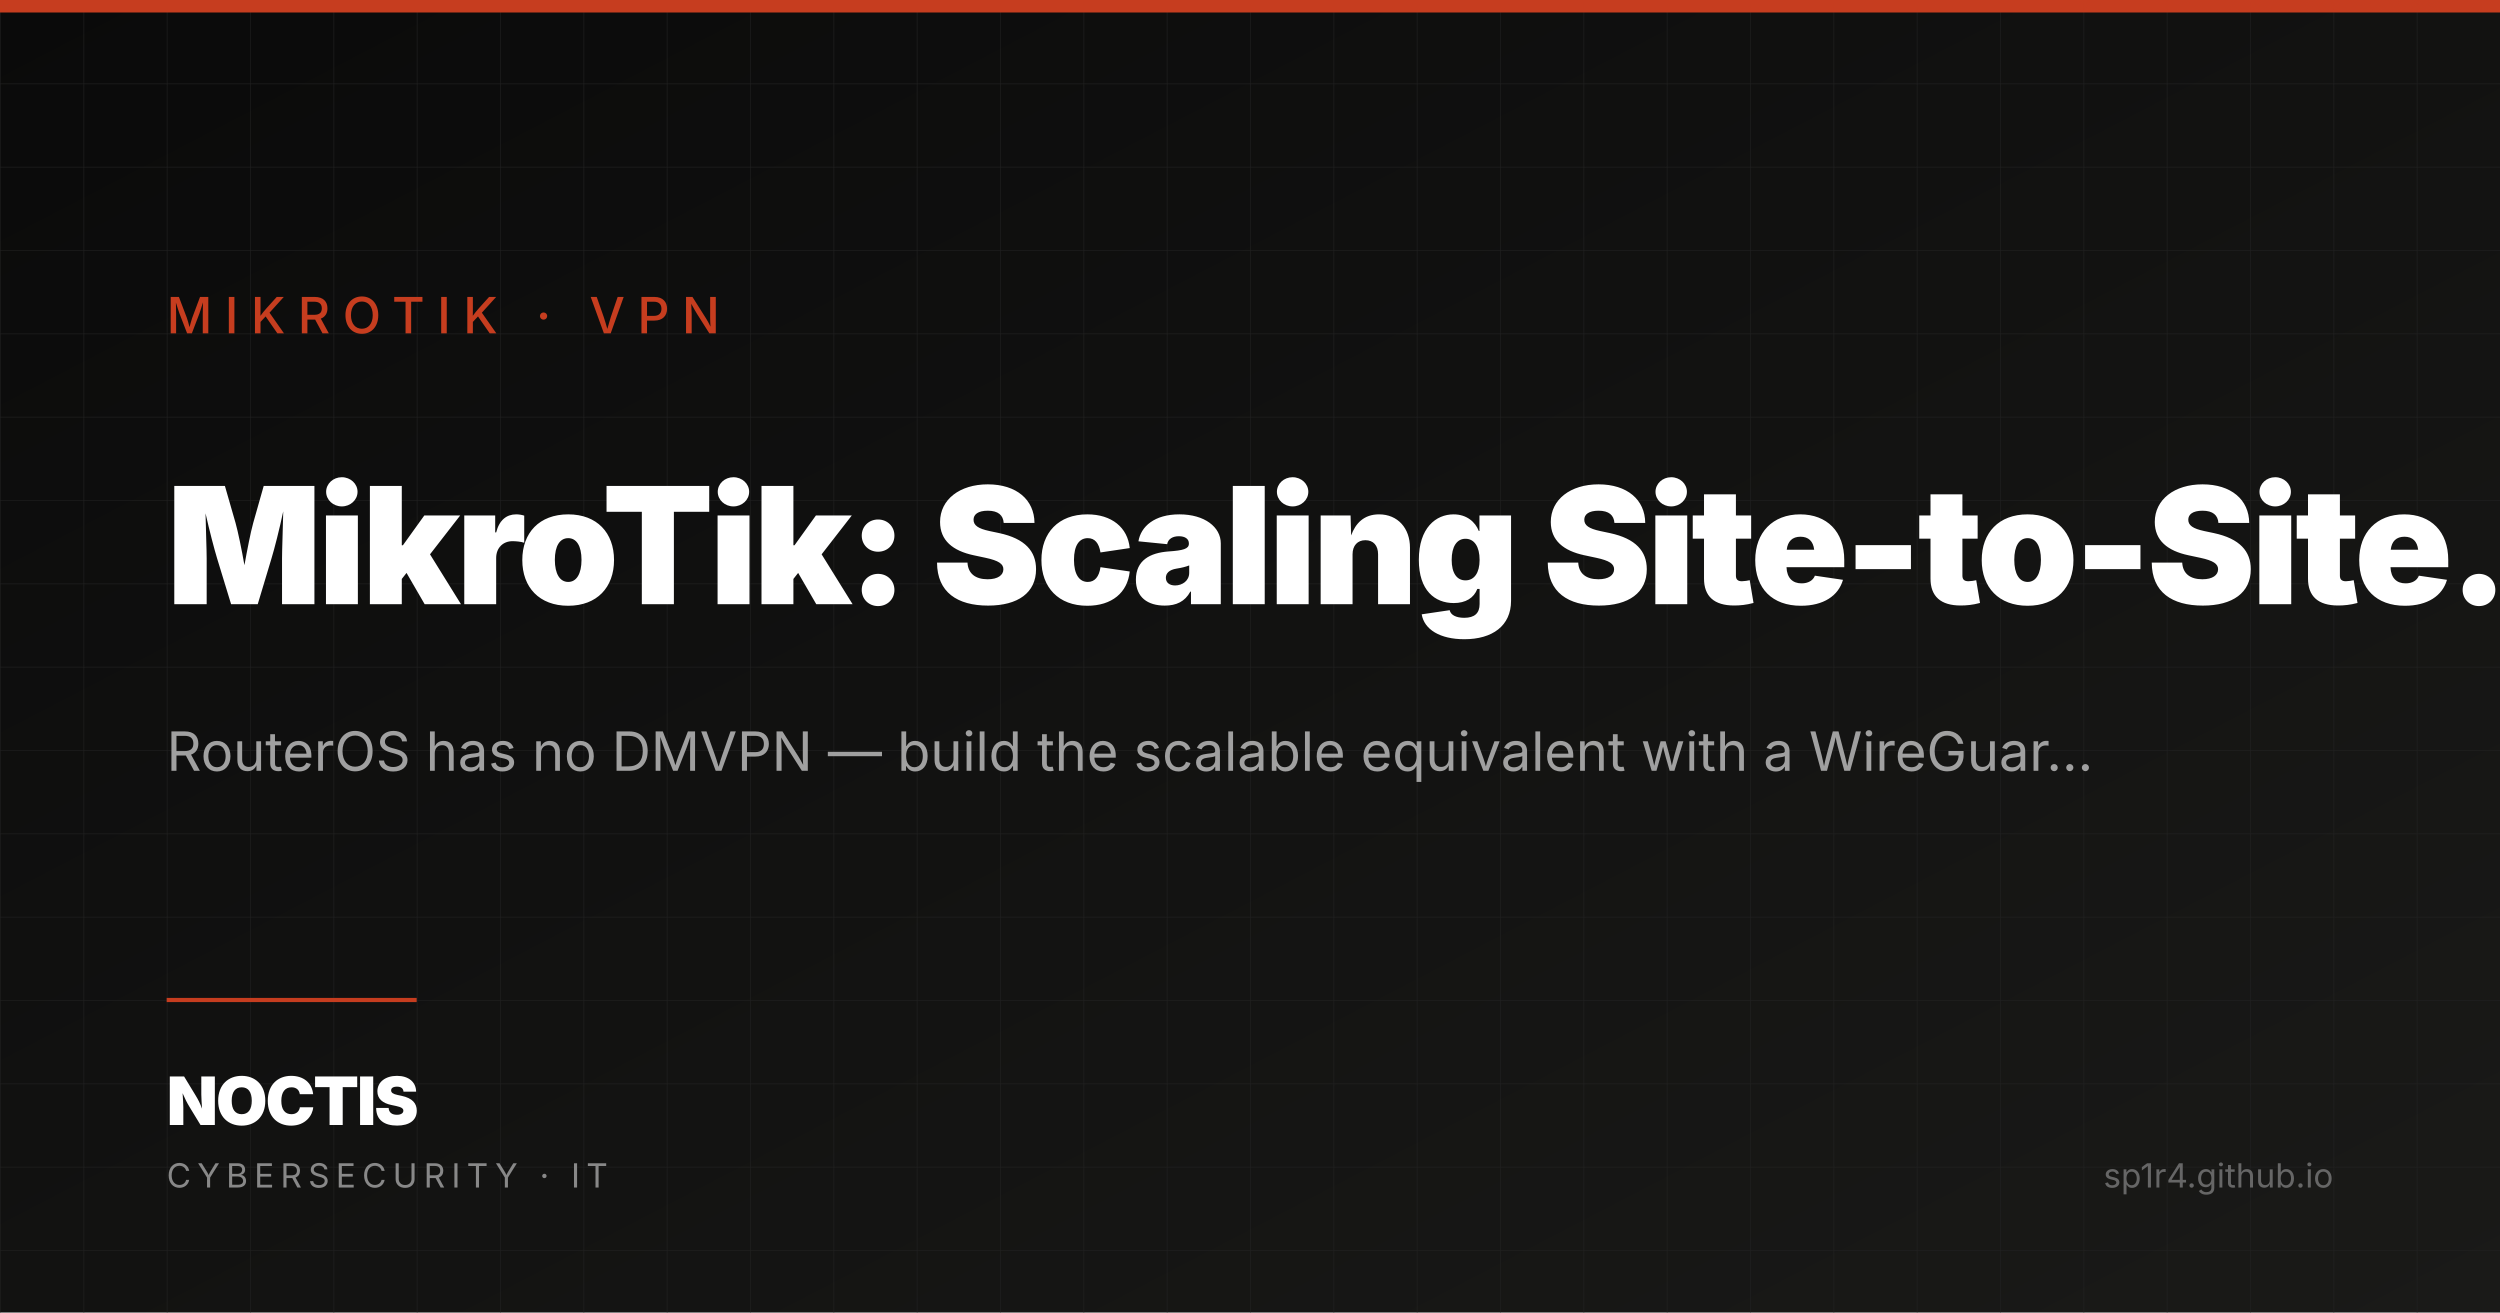
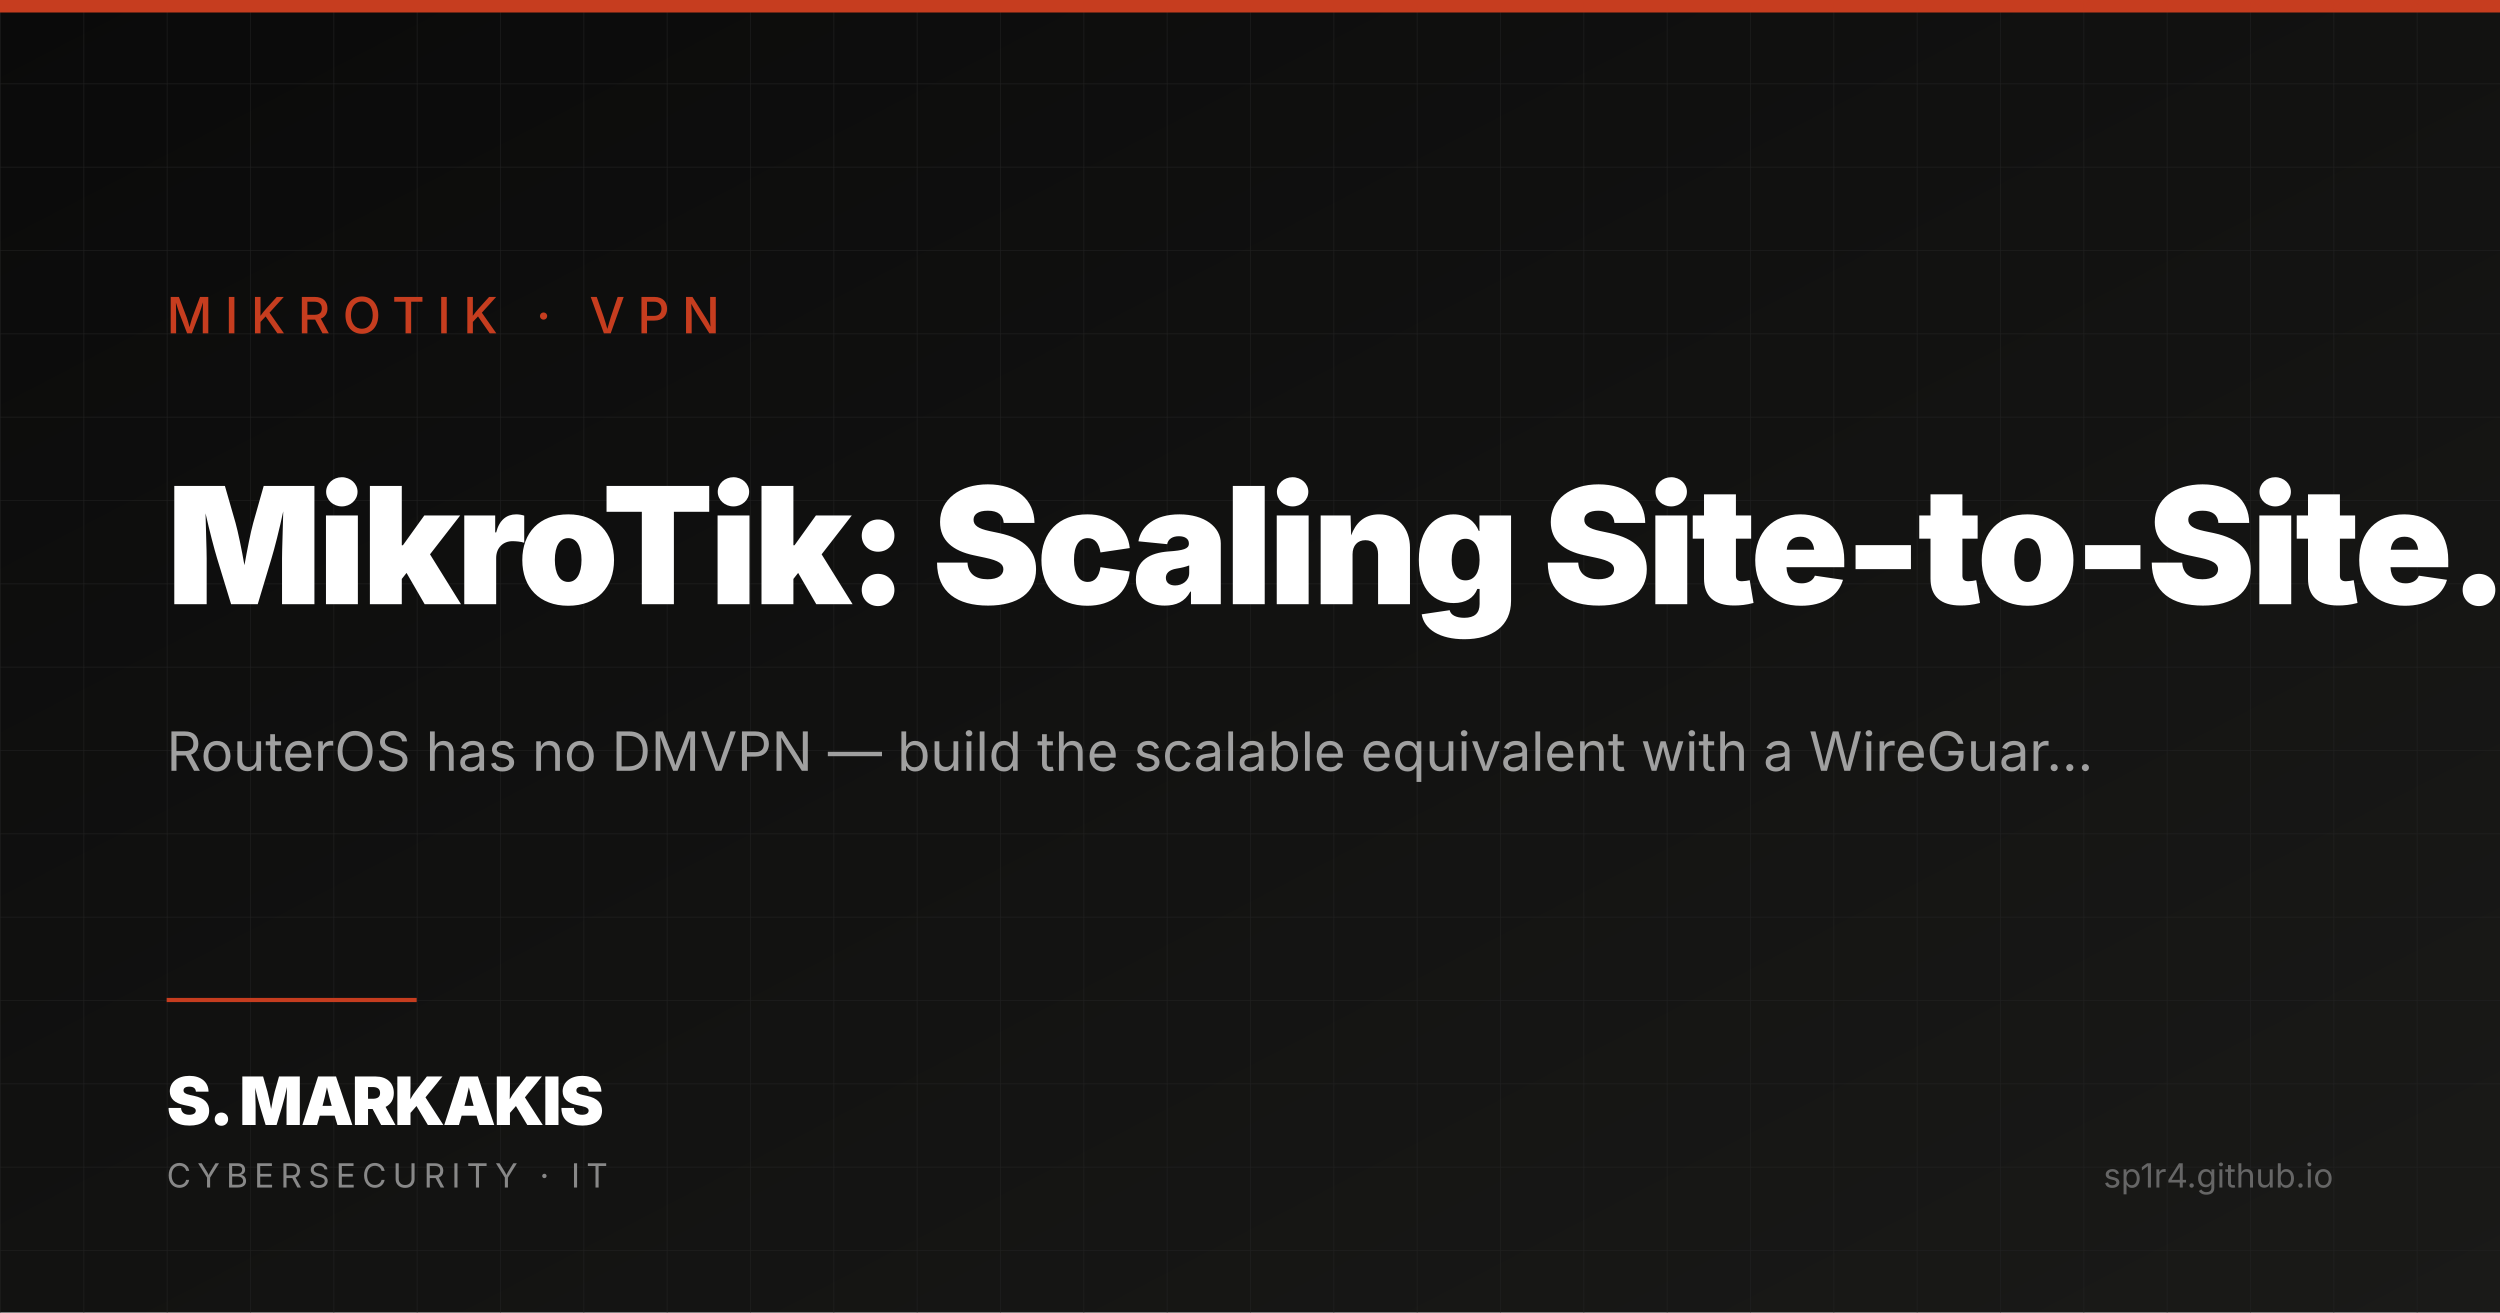
<svg xmlns="http://www.w3.org/2000/svg" viewBox="0 0 1200 630" width="1200" height="630">
  <defs>
    <linearGradient id="bg" x1="0" y1="0" x2="1" y2="1">
      <stop offset="0%" stop-color="#0a0a0a" />
      <stop offset="100%" stop-color="#1a1a18" />
    </linearGradient>
    <pattern id="grid" width="40" height="40" patternUnits="userSpaceOnUse">
      <path d="M 40 0 L 0 0 0 40" fill="none" stroke="#222" stroke-width="0.5" />
    </pattern>
  </defs>
  <rect width="1200" height="630" fill="url(#bg)" />
  <rect width="1200" height="630" fill="url(#grid)" />
  <rect x="0" y="0" width="1200" height="6" fill="#c63d1f" />
  <text x="80" y="160" font-family="Inter, Helvetica, Arial, sans-serif" font-size="24" font-weight="500" fill="#c63d1f" letter-spacing="6">MIKROTIK · VPN</text>
  <text x="80" y="290" font-family="Inter, Helvetica, Arial, sans-serif" font-size="78" font-weight="900" fill="#ffffff" letter-spacing="-2">MikroTik: Scaling Site-to-Site…</text>
  <text x="80" y="370" font-family="Inter, Helvetica, Arial, sans-serif" font-size="26" font-weight="400" fill="#a0a0a0">RouterOS has no DMVPN — build the scalable equivalent with a WireGuar…</text>
  <line x1="80" y1="480" x2="200" y2="480" stroke="#c63d1f" stroke-width="2" />
-   <text x="80" y="540" font-family="Inter, Helvetica, Arial, sans-serif" font-size="32" font-weight="900" fill="#ffffff" letter-spacing="-1">NOCTIS</text>
+   <text x="80" y="540" font-family="Inter, Helvetica, Arial, sans-serif" font-size="32" font-weight="900" fill="#ffffff" letter-spacing="-1">S. MARKAKIS</text>
  <text x="80" y="570" font-family="Inter, Helvetica, Arial, sans-serif" font-size="16" font-weight="400" fill="#888" letter-spacing="3">CYBERSECURITY · IT</text>
  <text x="1120" y="570" font-family="Inter, Helvetica, Arial, sans-serif" font-size="16" font-weight="400" fill="#666" text-anchor="end">sp1r4.github.io</text>
</svg>
